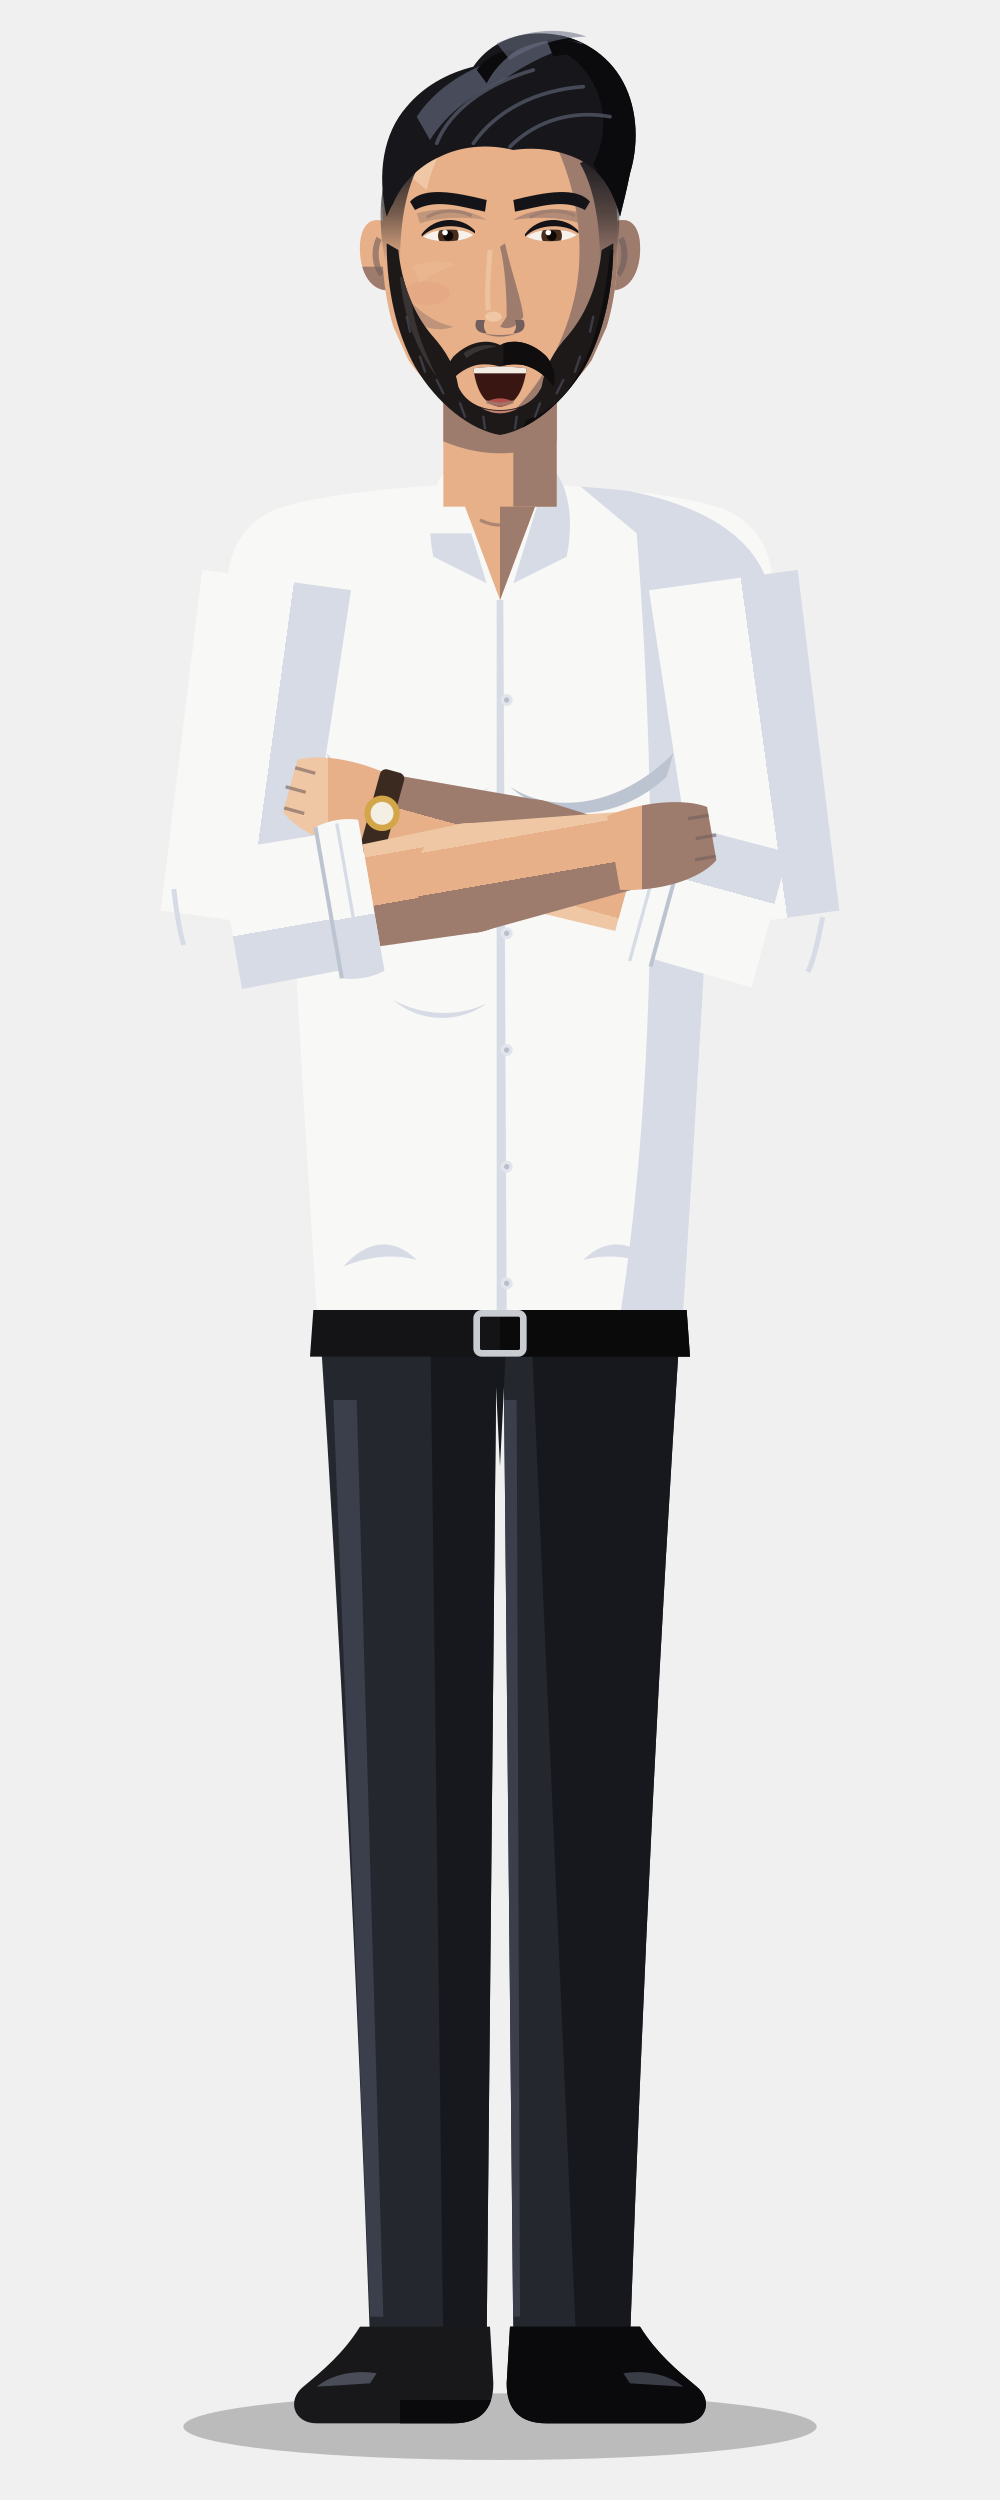
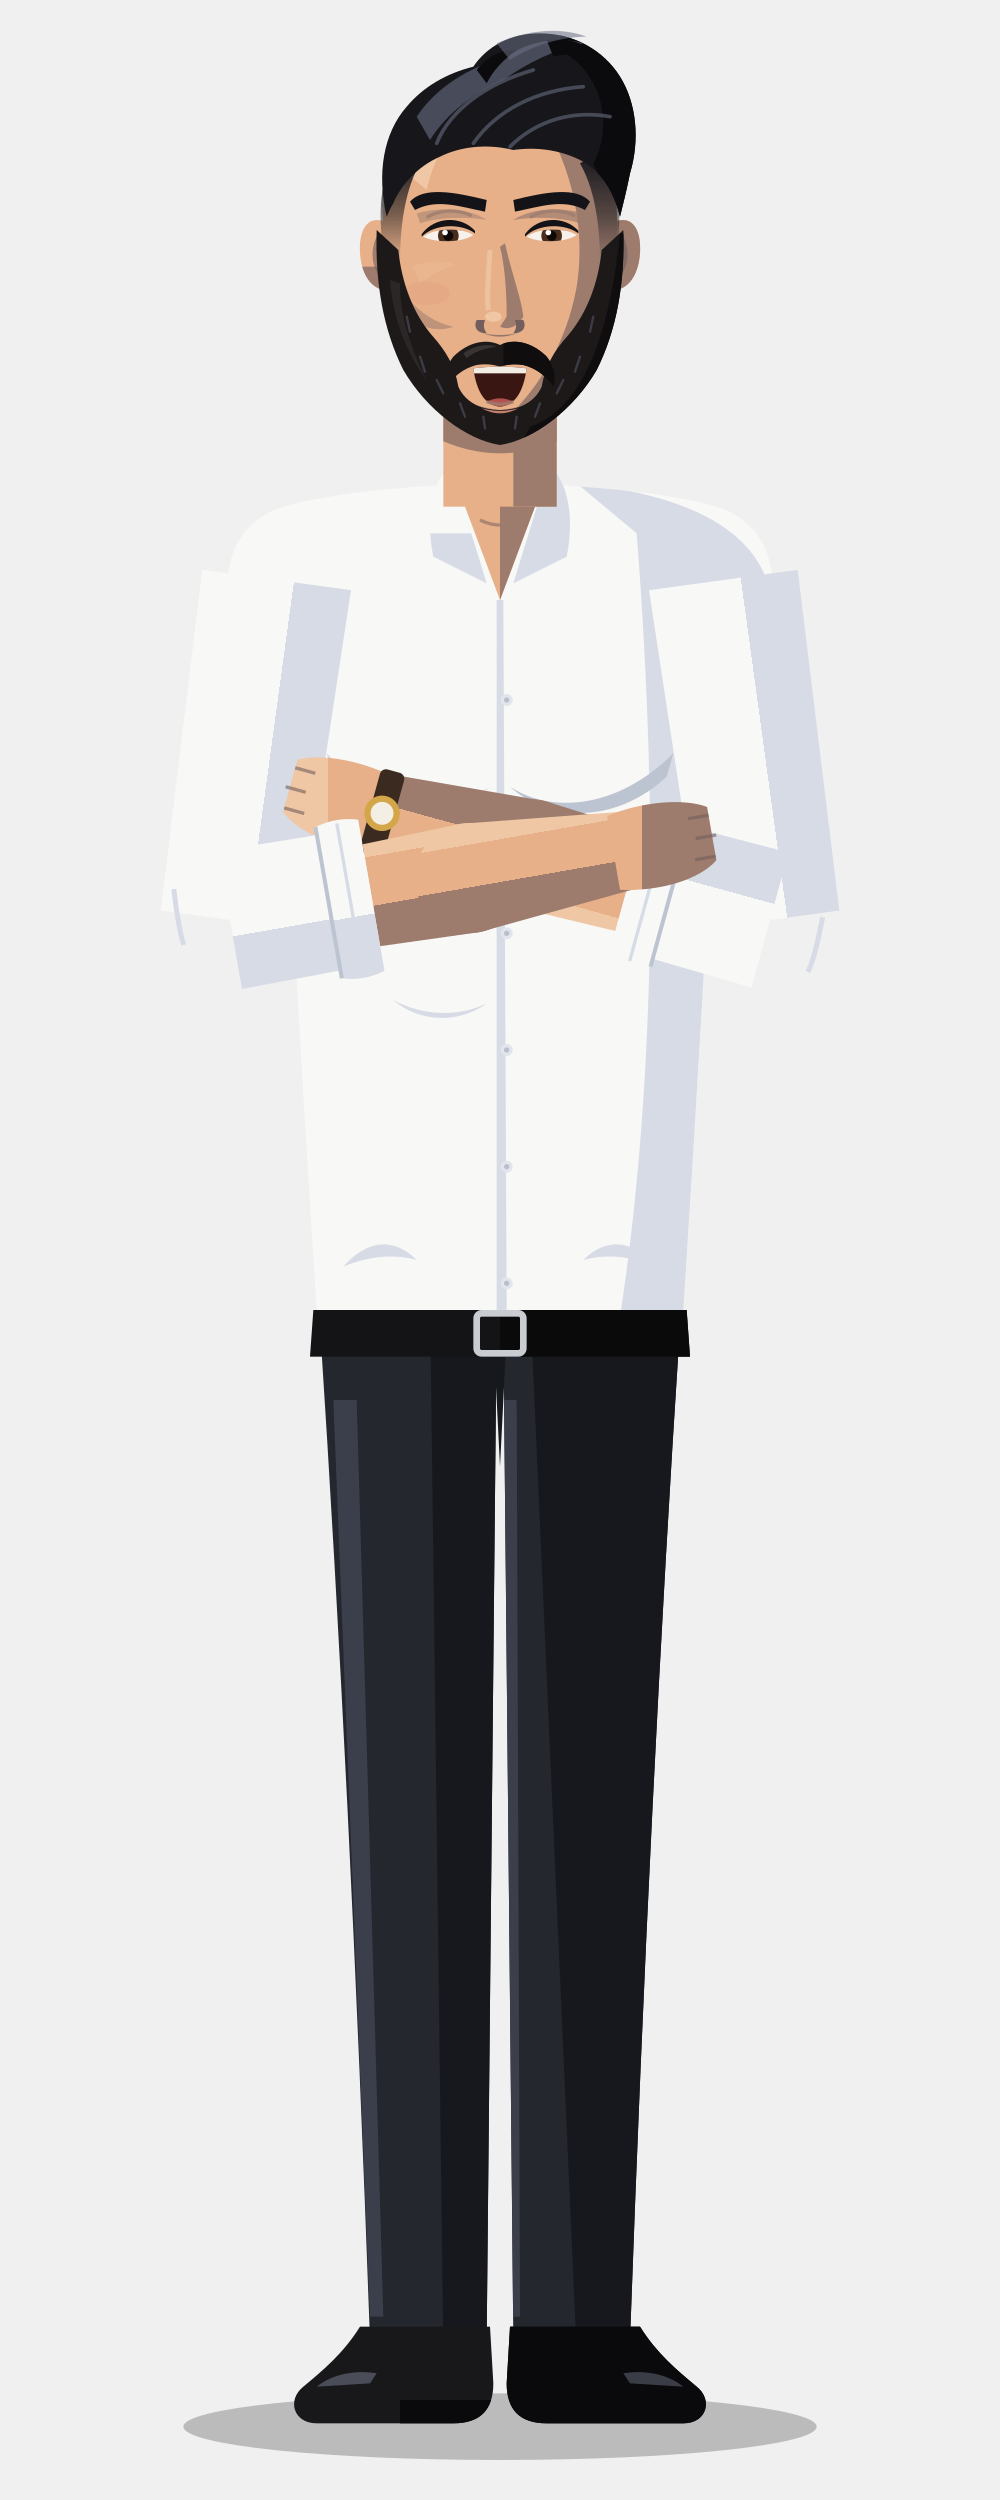
<svg xmlns="http://www.w3.org/2000/svg" viewBox="0 0 600 1500" width="600" height="1500">
  <defs>
    <linearGradient id="fade" x1="0" y1="0" x2="0" y2="1">
      <stop offset="0" stop-color="#16161b" stop-opacity="1" />
      <stop offset="0.55" stop-color="#16161b" stop-opacity="0.55" />
      <stop offset="1" stop-color="#16161b" stop-opacity="0" />
    </linearGradient>
    <clipPath id="c1">
      <path d="M192,796 L298,796 L292,1404 L222,1404 C214,1180 204,980 192,796 Z" />
    </clipPath>
    <clipPath id="c2">
      <path d="M 408,796 L 302,796 L 308,1404 L 378,1404 C 386,1180 396,980 408,796 Z" />
    </clipPath>
    <clipPath id="c3">
      <path d="M216,1396 L294,1396 L296,1430 C296,1446 288,1454 272,1454 L190,1454 C176,1454 172,1440 182,1432 C194,1422 206,1412 216,1396 Z" />
    </clipPath>
    <clipPath id="c4">
      <path d="M 384,1396 L 306,1396 L 304,1430 C 304,1446 312,1454 328,1454 L 410,1454 C 424,1454 428,1440 418,1432 C 406,1422 394,1412 384,1396 Z" />
    </clipPath>
    <clipPath id="c5">
      <path d="M300,290 C268,290 204,294 170,304 C146,312 136,330 136,356 L140,404 C148,432 162,452 172,470 C176,560 182,660 190,786 L410,786 C418,660 424,560 428,470 C438,452 452,432 460,404 L464,356 C464,330 454,312 430,304 C396,294 332,290 300,290 Z" />
    </clipPath>
    <clipPath id="c6">
      <path d="M276,296 L324,296 L300,360 Z" />
    </clipPath>
    <clipPath id="c7">
      <path d="M266,284 C258,296 256,314 260,334 L292,350 L276,298 Z" />
    </clipPath>
    <clipPath id="c8">
      <path d="M 334,284 C 342,296 344,314 340,334 L 308,350 L 324,298 Z" />
    </clipPath>
    <clipPath id="c9">
      <path d="M188,786 L412,786 L414,814 L186,814 Z" />
    </clipPath>
    <linearGradient id="g10" gradientUnits="userSpaceOnUse" x1="404.9" y1="455.9" x2="491.1" y2="444.1">
      <stop offset="0" stop-color="#f8f8f6" />
      <stop offset="0.62" stop-color="#f8f8f6" />
      <stop offset="0.62" stop-color="#d6dbe5" />
      <stop offset="1" stop-color="#d6dbe5" />
    </linearGradient>
    <linearGradient id="g11" gradientUnits="userSpaceOnUse" x1="108.9" y1="444.1" x2="195.1" y2="455.9">
      <stop offset="0" stop-color="#f8f8f6" />
      <stop offset="0.62" stop-color="#f8f8f6" />
      <stop offset="0.62" stop-color="#d6dbe5" />
      <stop offset="1" stop-color="#d6dbe5" />
    </linearGradient>
    <linearGradient id="g12" gradientUnits="userSpaceOnUse" x1="339.4" y1="551.5" x2="356.4" y2="489.8">
      <stop offset="0" stop-color="#efc7a4" />
      <stop offset="0.14" stop-color="#efc7a4" />
      <stop offset="0.14" stop-color="#e7b089" />
      <stop offset="0.6" stop-color="#e7b089" />
      <stop offset="0.6" stop-color="#9d7c6e" />
      <stop offset="1" stop-color="#9d7c6e" />
    </linearGradient>
    <linearGradient id="g13" gradientUnits="userSpaceOnUse" x1="256.1" y1="523.9" x2="270.7" y2="470.9">
      <stop offset="0" stop-color="#efc7a4" />
      <stop offset="0.14" stop-color="#efc7a4" />
      <stop offset="0.14" stop-color="#e7b089" />
      <stop offset="0.6" stop-color="#e7b089" />
      <stop offset="0.6" stop-color="#9d7c6e" />
      <stop offset="1" stop-color="#9d7c6e" />
    </linearGradient>
    <linearGradient id="g14" gradientUnits="userSpaceOnUse" x1="415.0" y1="582.1" x2="437.0" y2="502.1">
      <stop offset="0" stop-color="#f8f8f6" />
      <stop offset="0.62" stop-color="#f8f8f6" />
      <stop offset="0.62" stop-color="#d6dbe5" />
      <stop offset="1" stop-color="#d6dbe5" />
    </linearGradient>
    <linearGradient id="g15" gradientUnits="userSpaceOnUse" x1="377.8" y1="576.6" x2="402.2" y2="487.8">
      <stop offset="0" stop-color="#f8f8f6" />
      <stop offset="0.62" stop-color="#f8f8f6" />
      <stop offset="0.62" stop-color="#d6dbe5" />
      <stop offset="1" stop-color="#d6dbe5" />
    </linearGradient>
    <linearGradient id="g16" gradientUnits="userSpaceOnUse" x1="-7.4" y1="27.0" x2="7.4" y2="-27.0">
      <stop offset="0" stop-color="#efc7a4" />
      <stop offset="0.14" stop-color="#efc7a4" />
      <stop offset="0.14" stop-color="#e7b089" />
      <stop offset="0.6" stop-color="#e7b089" />
      <stop offset="0.6" stop-color="#9d7c6e" />
      <stop offset="1" stop-color="#9d7c6e" />
    </linearGradient>
    <linearGradient id="g17" gradientUnits="userSpaceOnUse" x1="246.9" y1="500.5" x2="257.9" y2="563.5">
      <stop offset="0" stop-color="#efc7a4" />
      <stop offset="0.14" stop-color="#efc7a4" />
      <stop offset="0.14" stop-color="#e7b089" />
      <stop offset="0.6" stop-color="#e7b089" />
      <stop offset="0.6" stop-color="#9d7c6e" />
      <stop offset="1" stop-color="#9d7c6e" />
    </linearGradient>
    <linearGradient id="g18" gradientUnits="userSpaceOnUse" x1="332.1" y1="490.1" x2="341.6" y2="544.3">
      <stop offset="0" stop-color="#efc7a4" />
      <stop offset="0.14" stop-color="#efc7a4" />
      <stop offset="0.14" stop-color="#e7b089" />
      <stop offset="0.6" stop-color="#e7b089" />
      <stop offset="0.6" stop-color="#9d7c6e" />
      <stop offset="1" stop-color="#9d7c6e" />
    </linearGradient>
    <linearGradient id="g19" gradientUnits="userSpaceOnUse" x1="166.8" y1="504.8" x2="181.2" y2="586.6">
      <stop offset="0" stop-color="#f8f8f6" />
      <stop offset="0.62" stop-color="#f8f8f6" />
      <stop offset="0.62" stop-color="#d6dbe5" />
      <stop offset="1" stop-color="#d6dbe5" />
    </linearGradient>
    <linearGradient id="g20" gradientUnits="userSpaceOnUse" x1="202.1" y1="494.1" x2="217.9" y2="584.7">
      <stop offset="0" stop-color="#f8f8f6" />
      <stop offset="0.62" stop-color="#f8f8f6" />
      <stop offset="0.62" stop-color="#d6dbe5" />
      <stop offset="1" stop-color="#d6dbe5" />
    </linearGradient>
    <linearGradient id="g21" gradientUnits="userSpaceOnUse" x1="4.8" y1="-27.6" x2="-4.8" y2="27.6">
      <stop offset="0" stop-color="#efc7a4" />
      <stop offset="0.14" stop-color="#efc7a4" />
      <stop offset="0.14" stop-color="#e7b089" />
      <stop offset="0.6" stop-color="#e7b089" />
      <stop offset="0.6" stop-color="#9d7c6e" />
      <stop offset="1" stop-color="#9d7c6e" />
    </linearGradient>
    <clipPath id="c22">
      <path d="M233,134 C222,128 215,136 216,152 C217,166 224,176 236,174 Z" />
    </clipPath>
    <clipPath id="c23">
      <path d="M 367,134 C 378,128 385,136 384,152 C 383,166 376,176 364,174 Z" />
    </clipPath>
    <clipPath id="c24">
      <path d="M266,220 L266,304 L334,304 L334,220 Z" />
    </clipPath>
    <clipPath id="c25">
-       <path d="M300,64 C341,64 369,88 370,126 C372,152 370,176 364,196 L355,216 C343,234 324,247 300,249 C276,247 257,234 245,216 L236,196 C230,176 228,152 230,126 C231,88 259,64 300,64 Z" />
+       <path d="M300,64 C341,64 369,88 370,126 C372,152 368,176 360,196 L351,214 C340,232 322,244 300,246 C278,244 260,232 249,214 L240,196 C232,176 228,152 230,126 C231,88 259,64 300,64 Z" />
    </clipPath>
    <clipPath id="c26">
      <path d="M254,142 C261,136.5 277,136.5 284,141 C277,145.85 261,145.85 254,142 Z" />
    </clipPath>
    <clipPath id="c27">
      <path d="M316,142 C323,136.5 339,136.5 346,141 C339,145.85 323,145.85 316,142 Z" />
    </clipPath>
    <clipPath id="c28">
-       <path d="M232,146 C232,174 238,200 249,220 C262,242 282,258 300,261 C318,258 338,242 351,220 C362,200 368,174 368,146 L361,150 C359,170 352,188 341,201 C332,211 327,220 325,232 C321,241 312,246 300,246 C288,246 279,241 275,232 C273,220 268,211 259,201 C248,188 241,170 239,150 Z" />
+       <path d="M226,138 C225,170 230,198 242,222 C256,246 280,264 300,267 C320,264 344,246 358,222 C370,198 375,170 374,138 L361,150 C359,170 352,188 341,201 C332,211 327,220 325,232 C321,241 312,246 300,246 C288,246 279,241 275,232 C273,220 268,211 259,201 C248,188 241,170 239,150 Z" />
    </clipPath>
    <clipPath id="c29">
      <path d="M272,214 C281,205 292,203 300,207 C308,203 319,205 328,214 C332,219 334,226 332,232 C328,226 322,221 314,219 C308,218 303,219 300,220 C297,219 292,218 286,219 C278,221 272,226 268,232 C266,226 268,219 272,214 Z" />
    </clipPath>
    <clipPath id="c30">
      <path d="M284,221 Q300,219 316,221 Q313,243 300,244 Q287,243 284,221 Z" />
    </clipPath>
    <clipPath id="c31">
      <path d="M232,130 C226,104 230,80 244,64 C254,52 268,44 284,40 C292,28 306,20 324,20 C344,20 362,30 372,46 C382,62 384,84 378,104 C376,114 374,122 372,130 C368,114 360,102 348,96 C336,90 322,88 308,90 C292,86 276,88 264,94 C250,100 240,112 236,122 C234,125 233,128 232,130 Z" />
    </clipPath>
  </defs>
  <ellipse cx="300" cy="1456" rx="190" ry="20" fill="#000" opacity="0.22" />
  <path d="M192,796 L298,796 L292,1404 L222,1404 C214,1180 204,980 192,796 Z" fill="#24272e" />
  <g clip-path="url(#c1)">
    <path d="M258,780 L304,780 L300,1412 L266,1412 Z" fill="#16181d" />
    <path d="M200,840 L214,840 L230,1390 L222,1390 Z" fill="#3a3f4b" />
  </g>
  <path d="M 408,796 L 302,796 L 308,1404 L 378,1404 C 386,1180 396,980 408,796 Z" fill="#24272e" />
  <g clip-path="url(#c2)">
    <path d="M318,780 L420,780 L420,1412 L346,1412 Z" fill="#16181d" />
    <path d="M 310,840 L 302,840 L 306,1390 L 312,1390 Z" fill="#3a3f4b" />
  </g>
  <path d="M296,800 L300,880 L304,800 Z" fill="#16181d" />
  <path d="M216,1396 L294,1396 L296,1430 C296,1446 288,1454 272,1454 L190,1454 C176,1454 172,1440 182,1432 C194,1422 206,1412 216,1396 Z" fill="#18181b" />
  <g clip-path="url(#c3)">
    <path d="M240,1440 L300,1440 L300,1460 L240,1460 Z" fill="#0a0a0c" />
    <path d="M190,1432 C200,1424 214,1422 226,1424 L222,1430 Z" fill="#4a4d58" />
  </g>
  <path d="M 384,1396 L 306,1396 L 304,1430 C 304,1446 312,1454 328,1454 L 410,1454 C 424,1454 428,1440 418,1432 C 406,1422 394,1412 384,1396 Z" fill="#18181b" />
  <g clip-path="url(#c4)">
    <path d="M300,1380 L440,1380 L440,1460 L300,1460 Z" fill="#0a0a0c" />
    <path d="M 410,1432 C 400,1424 386,1422 374,1424 L 378,1430 Z" fill="#3a3d46" />
  </g>
  <path d="M300,290 C268,290 204,294 170,304 C146,312 136,330 136,356 L140,404 C148,432 162,452 172,470 C176,560 182,660 190,786 L410,786 C418,660 424,560 428,470 C438,452 452,432 460,404 L464,356 C464,330 454,312 430,304 C396,294 332,290 300,290 Z" fill="#f8f8f6" />
  <g clip-path="url(#c5)">
    <path d="M346,290 C406,296 466,316 464,374 C460,422 444,450 430,474 L414,790 L372,790 C392,660 396,500 382,320 Z" fill="#d6dbe5" />
    <path d="M138,392 C148,428 162,452 174,472 L184,472 C172,448 160,422 150,392 Z" fill="#d6dbe5" />
  </g>
  <path d="M196,452 C230,486 270,488 294,472 C270,494 230,494 200,466 Z" fill="#d6dbe5" />
  <path d="M404,452 C370,486 330,488 306,472 C330,494 370,494 400,466 Z" fill="#bcc3d1" />
  <path d="M236,600 C254,610 276,610 292,602 C276,614 252,614 236,600 Z" fill="#d6dbe5" />
  <path d="M206,760 C220,744 236,742 250,756 C236,752 220,754 206,760 Z" fill="#d6dbe5" />
  <path d="M350,756 C364,742 380,744 394,760 C380,754 364,752 350,756 Z" fill="#d6dbe5" />
  <path d="M238,520 C256,530 276,530 292,522 C276,534 254,534 238,520 Z" fill="#d6dbe5" />
  <path d="M276,296 L324,296 L300,360 Z" fill="#e7b089" />
  <g clip-path="url(#c6)">
    <path d="M300,290 L330,290 L300,364 Z" fill="#9d7c6e" />
  </g>
  <path d="M288,312 Q300,318 312,312" fill="none" stroke="#9d7c6e" stroke-width="2" opacity="0.8" />
  <path d="M266,284 C258,296 256,314 260,334 L292,350 L276,298 Z" fill="#f8f8f6" />
  <g clip-path="url(#c7)">
    <path d="M256,320 L292,320 L292,352 L256,352 Z" fill="#d6dbe5" />
  </g>
  <path d="M 334,284 C 342,296 344,314 340,334 L 308,350 L 324,298 Z" fill="#f8f8f6" />
  <g clip-path="url(#c8)">
    <path d="M 334,284 C 342,296 344,314 340,334 L 308,350 L 324,298 Z" fill="#d6dbe5" />
  </g>
  <path d="M268,286 Q300,280 332,286 L326,292 Q300,288 274,292 Z" fill="#d6dbe5" />
  <path d="M298,360 L302,360 L304,786 L298,786 Z" fill="#d6dbe5" />
  <circle cx="304" cy="420" r="3.6" fill="#e2e5eb" />
  <circle cx="304" cy="420" r="1.6" fill="#b9bfcb" />
  <circle cx="304" cy="490" r="3.6" fill="#e2e5eb" />
  <circle cx="304" cy="490" r="1.6" fill="#b9bfcb" />
  <circle cx="304" cy="560" r="3.6" fill="#e2e5eb" />
  <circle cx="304" cy="560" r="1.6" fill="#b9bfcb" />
  <circle cx="304" cy="630" r="3.6" fill="#e2e5eb" />
  <circle cx="304" cy="630" r="1.6" fill="#b9bfcb" />
  <circle cx="304" cy="700" r="3.6" fill="#e2e5eb" />
  <circle cx="304" cy="700" r="1.6" fill="#b9bfcb" />
  <circle cx="304" cy="770" r="3.6" fill="#e2e5eb" />
  <circle cx="304" cy="770" r="1.6" fill="#b9bfcb" />
  <path d="M188,786 L412,786 L414,814 L186,814 Z" fill="#141416" />
  <g clip-path="url(#c9)">
    <path d="M300,780 L420,780 L420,820 L300,820 Z" fill="#0a0a0b" />
  </g>
  <rect x="286" y="788" width="28" height="24" rx="3" fill="none" stroke="#c9ccd1" stroke-width="4" />
  <path d="M389.4,354.1 L420.4,557.7 L503.6,546.3 L478.6,341.9 Z" fill="url(#g10)" />
  <path d="M121.4,341.9 L96.4,546.3 L179.6,557.7 L210.6,354.1 Z" fill="url(#g11)" />
  <path d="M369.2,558.6 L309.6,544.3 L327.1,480.7 L385.7,498.9 Z" fill="url(#g12)" />
  <circle cx="318.3" cy="512.5" r="33.0" fill="url(#g13)" />
  <path d="M309.6,544.3 L202.7,503.5 L214.3,461.1 L327.1,480.7 Z" fill="url(#g13)" />
  <path d="M450.9,592.5 L379.1,571.7 L400.9,492.7 L473.1,511.5 Z" fill="url(#g14)" />
  <path d="M414.7,491.3 Q403.3,484.0 389.7,484.4 L365.3,573.1 Q376.7,580.4 390.3,580.0 Z" fill="url(#g15)" />
  <path d="M414.7,491.3 L390.3,580.0" stroke="#bcc3d1" stroke-width="2.4" />
  <path d="M402.2,487.8 L377.8,576.6" stroke="#d6dbe5" stroke-width="2" />
  <path d="M484.6,583.1 q3.7,-5.5 9.0,-32.8" fill="none" stroke="#d6dbe5" stroke-width="3" />
  <g transform="translate(222.0,486.0) rotate(105.4)">
    <g transform="scale(-1.25,1.25)">
      <path d="M-18,-8 C-22,10 -20,30 -12,40 L14,40 C20,30 22,10 18,-8 Z" fill="url(#g16)" />
      <path d="M-10,30 L-10,40 M0,32 L0,42 M10,30 L10,40" fill="none" stroke="#725e5c" stroke-width="1.6" opacity="0.6" />
      <rect x="-21" y="-12" width="42" height="12" rx="3" fill="#3a2a20" />
      <circle cx="0" cy="-6" r="8.5" fill="#d4a64a" />
      <circle cx="0" cy="-6" r="5.5" fill="#f4efe4" />
    </g>
  </g>
  <path d="M217.5,506.6 L276.3,494.3 L287.6,559.3 L228.1,567.7 Z" fill="url(#g17)" />
  <circle cx="282.0" cy="526.8" r="33.0" fill="url(#g18)" />
  <path d="M276.3,494.3 L388.0,485.9 L395.6,529.3 L287.6,559.3 Z" fill="url(#g18)" />
  <path d="M130.8,510.6 L202.9,499.0 L217.1,579.8 L145.2,593.4 Z" fill="url(#g19)" />
  <path d="M205.1,587.0 Q218.6,588.7 230.7,582.5 L214.9,491.8 Q201.4,490.1 189.3,496.3 Z" fill="url(#g20)" />
  <path d="M205.1,587.0 L189.3,496.3" stroke="#bcc3d1" stroke-width="2.4" />
  <path d="M217.9,584.7 L202.1,494.1" stroke="#d6dbe5" stroke-width="2" />
  <path d="M104.3,533.5 q2.4,21.8 5.9,33.5" fill="none" stroke="#d6dbe5" stroke-width="3" />
  <g transform="translate(378.0,510.0) rotate(-99.9)">
    <g transform="scale(1.25,1.25)">
      <path d="M-18,-8 C-22,10 -20,30 -12,40 L14,40 C20,30 22,10 18,-8 Z" fill="url(#g21)" />
      <path d="M-10,30 L-10,40 M0,32 L0,42 M10,30 L10,40" fill="none" stroke="#725e5c" stroke-width="1.6" opacity="0.6" />
    </g>
  </g>
  <path d="M233,134 C222,128 215,136 216,152 C217,166 224,176 236,174 Z" fill="#e7b089" />
  <g clip-path="url(#c22)">
    <path d="M200,160 L240,160 L240,190 L200,190 Z" fill="#9d7c6e" />
  </g>
  <path d="M 367,134 C 378,128 385,136 384,152 C 383,166 376,176 364,174 Z" fill="#e7b089" />
  <g clip-path="url(#c23)">
    <path d="M360,120 L400,120 L400,190 L360,190 Z" fill="#9d7c6e" />
  </g>
  <path d="M226,142 C222,150 223,160 228,166 L230,164 C227,158 226,150 229,144 Z" fill="#725e5c" opacity="0.6" />
  <path d="M 374,142 C 378,150 377,160 372,166 L 370,164 C 373,158 374,150 371,144 Z" fill="#725e5c" opacity="0.7" />
  <path d="M266,220 L266,304 L334,304 L334,220 Z" fill="#e7b089" />
  <g clip-path="url(#c24)">
    <path d="M308,210 L340,210 L340,310 L308,310 Z" fill="#9d7c6e" />
    <path d="M260,210 L340,210 L340,262 Q300,282 260,262 Z" fill="#9d7c6e" />
  </g>
-   <path d="M300,64 C341,64 369,88 370,126 C372,152 370,176 364,196 L355,216 C343,234 324,247 300,249 C276,247 257,234 245,216 L236,196 C230,176 228,152 230,126 C231,88 259,64 300,64 Z" fill="#e7b089" />
+   <path d="M300,64 C341,64 369,88 370,126 C372,152 368,176 360,196 L351,214 C340,232 322,244 300,246 C278,244 260,232 249,214 L240,196 C232,176 228,152 230,126 C231,88 259,64 300,64 Z" fill="#e7b089" />
  <g clip-path="url(#c25)">
    <path d="M318,60 C352,70 376,96 376,130 C378,170 368,204 350,228 C336,244 318,252 300,254 C322,236 340,206 346,172 C352,134 342,94 318,60 Z" fill="#9d7c6e" />
    <path d="M244,104 C250,86 264,74 282,70 C268,82 260,96 256,114 Z" fill="#efc7a4" />
  </g>
  <path d="M248,160 C256,156 266,156 274,159 C266,161 258,165 252,170 Z" fill="#efc7a4" opacity="0.25" />
  <path d="M244,178 C252,188 262,194 272,196 C262,200 250,196 244,188 Z" fill="#9d7c6e" opacity="0.55" />
  <ellipse cx="256" cy="176" rx="14" ry="7" fill="#e07e70" opacity="0.14" />
  <path d="M246,121 C254,112 272,115 292,120 L291,127 C276,124 262,119 249,126 Z" fill="#141317" />
  <path d="M 354,121 C 346,112 328,115 308,120 L 309,127 C 324,124 338,119 351,126 Z" fill="#141317" />
  <path d="M250,128 C264,124 282,125 292,132 C280,130 264,130 252,134 Z" fill="#9d7c6e" opacity="0.5" />
  <path d="M 350,128 C 336,124 318,125 308,132 C 320,130 336,130 348,134 Z" fill="#9d7c6e" opacity="0.7" />
  <path d="M254,142 C261,136.5 277,136.5 284,141 C277,145.85 261,145.85 254,142 Z" fill="#f6f1ea" />
  <g clip-path="url(#c26)">
    <circle cx="269" cy="141.5" r="6.2" fill="#4a2e1c" />
    <circle cx="269" cy="141.5" r="3" fill="#0e0907" />
    <circle cx="267" cy="139.5" r="1.7" fill="#fff" />
    <rect x="249" y="120" width="40" height="18.5" fill="#000" opacity="0.14" />
  </g>
  <path d="M253,142 C261,134.0 277,134.0 285,140 L285,138.5 C277,129.5 261,129.5 253,140.5 Z" fill="#141317" />
  <path d="M256,130.5 C264,125.5 275,125.5 283,129.5" fill="none" stroke="#9d7c6e" stroke-width="2" opacity="0.8" />
  <path d="M316,142 C323,136.5 339,136.5 346,141 C339,145.85 323,145.85 316,142 Z" fill="#f6f1ea" />
  <g clip-path="url(#c27)">
    <circle cx="331" cy="141.5" r="6.2" fill="#4a2e1c" />
    <circle cx="331" cy="141.5" r="3" fill="#0e0907" />
    <circle cx="329" cy="139.5" r="1.7" fill="#fff" />
    <rect x="311" y="120" width="40" height="18.5" fill="#000" opacity="0.14" />
  </g>
  <path d="M315,142 C323,134.0 339,134.0 347,140 L347,138.5 C339,129.5 323,129.5 315,140.5 Z" fill="#141317" />
  <path d="M318,130.5 C326,125.5 337,125.5 345,129.5" fill="none" stroke="#9d7c6e" stroke-width="2" opacity="0.8" />
  <path d="M303,146 C307,164 313,180 314,190 C310,197 304,198 300,196 L304,190 C304,176 303,160 300,148 Z" fill="#9d7c6e" />
  <path d="M286,192 C284,196 286,200 292,200 C290,197 290,195 291,192 Z" fill="#725e5c" />
  <path d="M314,192 C316,196 314,200 308,200 C310,197 310,195 309,192 Z" fill="#725e5c" />
  <path d="M290,200 Q300,204 310,200 Q300,202 290,200 Z" fill="#725e5c" opacity="0.7" />
  <ellipse cx="296" cy="190" rx="5" ry="3" fill="#efc7a4" />
  <path d="M294,150 C293,164 292,176 293,186" fill="none" stroke="#efc7a4" stroke-width="3" opacity="0.8" />
-   <path d="M232,146 C232,174 238,200 249,220 C262,242 282,258 300,261 C318,258 338,242 351,220 C362,200 368,174 368,146 L361,150 C359,170 352,188 341,201 C332,211 327,220 325,232 C321,241 312,246 300,246 C288,246 279,241 275,232 C273,220 268,211 259,201 C248,188 241,170 239,150 Z" fill="#1d1919" />
+   <path d="M226,138 C225,170 230,198 242,222 C256,246 280,264 300,267 C320,264 344,246 358,222 C370,198 375,170 374,138 L361,150 C359,170 352,188 341,201 C332,211 327,220 325,232 C321,241 312,246 300,246 C288,246 279,241 275,232 C273,220 268,211 259,201 C248,188 241,170 239,150 Z" fill="#1d1919" />
  <g clip-path="url(#c28)">
-     <path d="M316,252 C340,244 360,216 366,150 L380,150 L380,280 L300,280 Z" fill="#0f0d0e" />
-     <path d="M240,166 C242,190 250,210 262,226 C252,206 246,188 246,168 Z" fill="#3a3333" />
+     <path d="M318,256 C342,248 364,218 372,140 L390,140 L390,290 L300,290 Z" fill="#0f0d0e" />
+     <path d="M234,168 C236,192 244,212 256,228 C246,208 240,190 240,170 Z" fill="#2c2727" />
  </g>
  <path d="M252,214 l3,9" fill="none" stroke="#474b5a" stroke-width="1.4" stroke-linecap="round" stroke-linejoin="round" opacity="0.7" />
  <path d="M262,228 l4,8" fill="none" stroke="#474b5a" stroke-width="1.4" stroke-linecap="round" stroke-linejoin="round" opacity="0.7" />
  <path d="M276,242 l3,8" fill="none" stroke="#474b5a" stroke-width="1.4" stroke-linecap="round" stroke-linejoin="round" opacity="0.7" />
  <path d="M290,250 l1,7" fill="none" stroke="#474b5a" stroke-width="1.4" stroke-linecap="round" stroke-linejoin="round" opacity="0.7" />
  <path d="M244,190 l2,9" fill="none" stroke="#474b5a" stroke-width="1.4" stroke-linecap="round" stroke-linejoin="round" opacity="0.7" />
  <path d="M310,250 l-1,7" fill="none" stroke="#474b5a" stroke-width="1.4" stroke-linecap="round" stroke-linejoin="round" opacity="0.7" />
  <path d="M324,242 l-3,8" fill="none" stroke="#474b5a" stroke-width="1.4" stroke-linecap="round" stroke-linejoin="round" opacity="0.7" />
  <path d="M338,228 l-4,8" fill="none" stroke="#474b5a" stroke-width="1.4" stroke-linecap="round" stroke-linejoin="round" opacity="0.7" />
  <path d="M348,214 l-3,9" fill="none" stroke="#474b5a" stroke-width="1.4" stroke-linecap="round" stroke-linejoin="round" opacity="0.7" />
  <path d="M356,190 l-2,9" fill="none" stroke="#474b5a" stroke-width="1.4" stroke-linecap="round" stroke-linejoin="round" opacity="0.7" />
  <path d="M272,214 C281,205 292,203 300,207 C308,203 319,205 328,214 C332,219 334,226 332,232 C328,226 322,221 314,219 C308,218 303,219 300,220 C297,219 292,218 286,219 C278,221 272,226 268,232 C266,226 268,219 272,214 Z" fill="#1d1919" />
  <g clip-path="url(#c29)">
    <path d="M302,200 L340,200 L340,236 L302,236 Z" fill="#0f0d0e" />
    <path d="M278,212 C285,207 293,206 298,208 C291,209 284,211 280,215 Z" fill="#3a3333" />
  </g>
  <path d="M284,221 Q300,219 316,221 Q313,243 300,244 Q287,243 284,221 Z" fill="#3a1612" />
  <g clip-path="url(#c30)">
    <rect x="278" y="218" width="44" height="6" fill="#f1ece4" />
    <ellipse cx="300" cy="245" rx="10" ry="6" fill="#b4504e" />
  </g>
  <path d="M289,245 Q300,251 311,245 Q300,248 289,245 Z" fill="#c27f6c" />
  <path d="M292,241 Q300,244 308,241" fill="none" stroke="#9d7c6e" stroke-width="2" opacity="0.8" />
  <path d="M231,156 C226,130 228,106 238,90 L252,98 C244,112 240,132 240,158 Z" fill="url(#fade)" />
  <path d="M 369,156 C 374,130 372,106 362,90 L 348,98 C 356,112 360,132 360,158 Z" fill="url(#fade)" />
  <path d="M232,130 C226,104 230,80 244,64 C254,52 268,44 284,40 C292,28 306,20 324,20 C344,20 362,30 372,46 C382,62 384,84 378,104 C376,114 374,122 372,130 C368,114 360,102 348,96 C336,90 322,88 308,90 C292,86 276,88 264,94 C250,100 240,112 236,122 C234,125 233,128 232,130 Z" fill="#16161b" />
  <g clip-path="url(#c31)">
    <path d="M336,18 C368,24 388,52 384,84 C382,104 376,118 372,132 L356,98 C368,76 362,44 336,30 Z" fill="#0b0b0e" />
    <path d="M250,70 C262,52 282,40 304,34 C318,24 336,22 350,26 C332,30 316,38 302,48 C284,56 268,68 258,84 Z" fill="#474b5a" />
  </g>
  <path d="M262,86 C270,66 292,50 320,42" fill="none" stroke="#5a5f70" stroke-width="2.2" stroke-linecap="round" stroke-linejoin="round" opacity="0.7" />
  <path d="M284,86 C298,66 322,54 350,52" fill="none" stroke="#5a5f70" stroke-width="2.2" stroke-linecap="round" stroke-linejoin="round" opacity="0.7" />
  <path d="M306,88 C322,72 344,66 366,70" fill="none" stroke="#5a5f70" stroke-width="2.2" stroke-linecap="round" stroke-linejoin="round" opacity="0.7" />
  <path d="M286,42 C292,34 300,30 310,30 C302,36 296,42 292,50 Z" fill="#0b0b0e" />
  <path d="M328,24 C340,22 352,26 360,34 C350,32 340,32 332,34 Z" fill="#0b0b0e" />
  <path d="M298,26 C316,18 336,16 352,22 C336,22 318,28 306,36 Z" fill="#6a7083" opacity="0.55" />
</svg>
